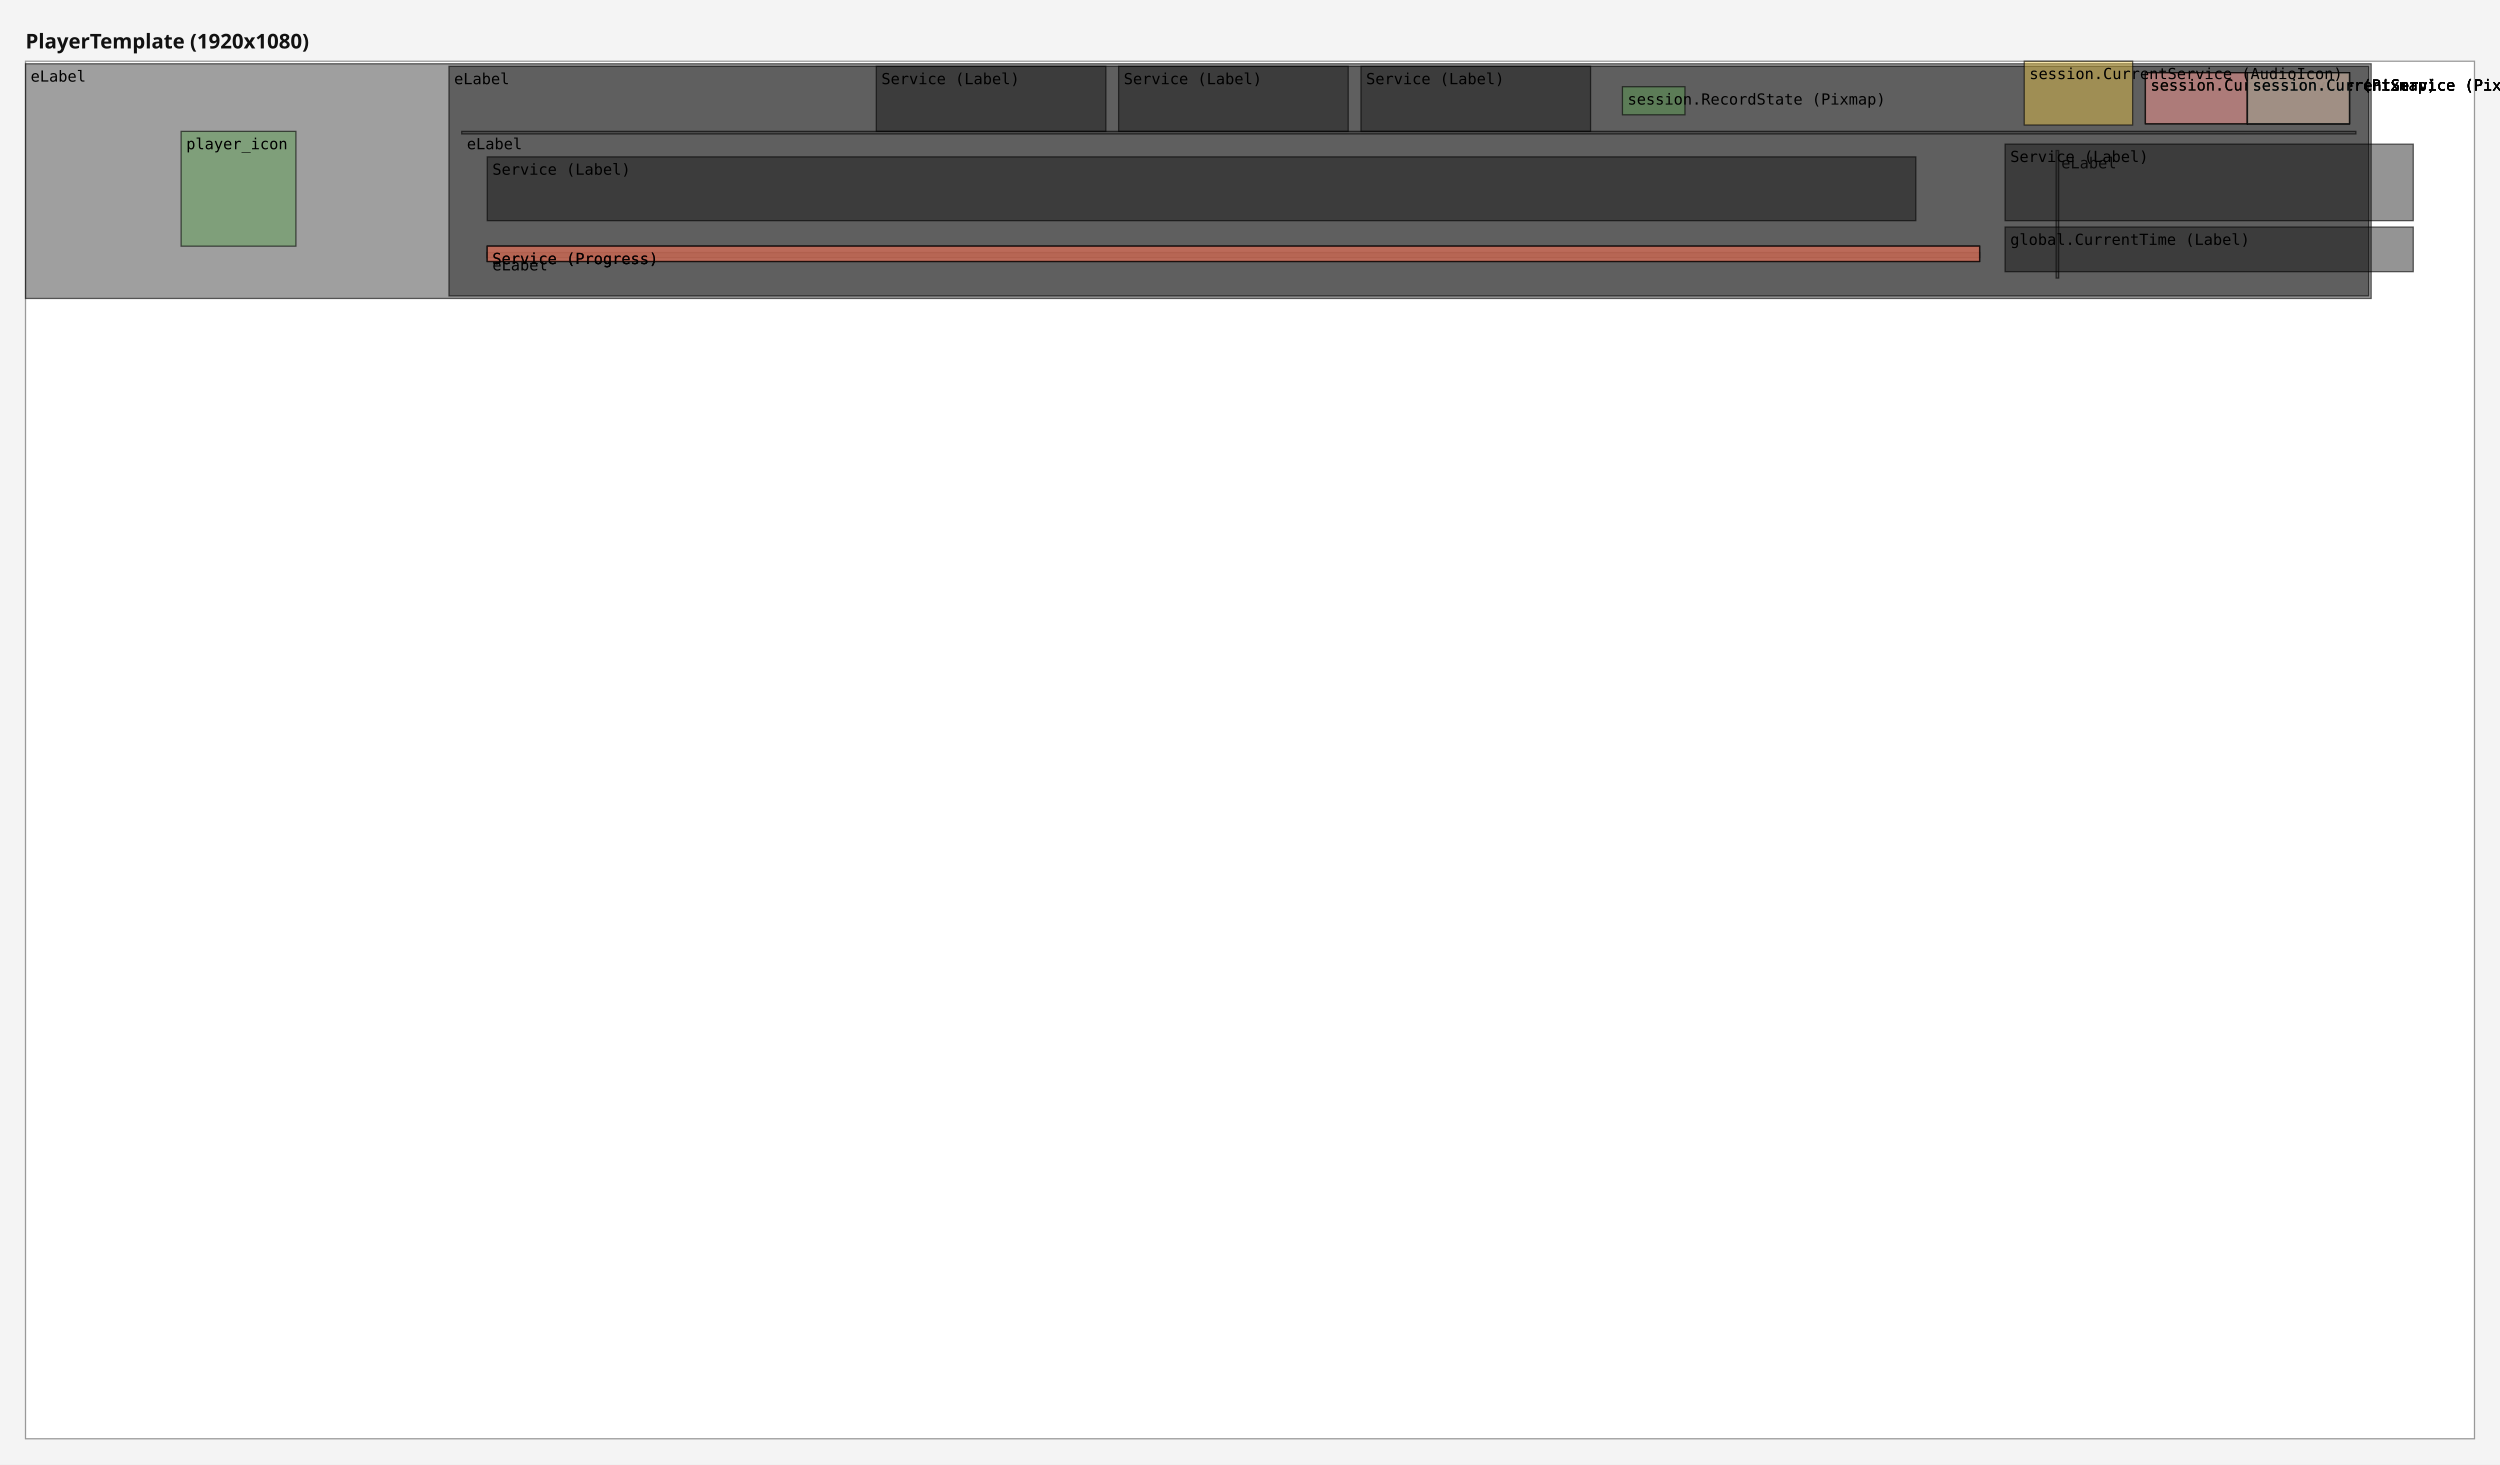
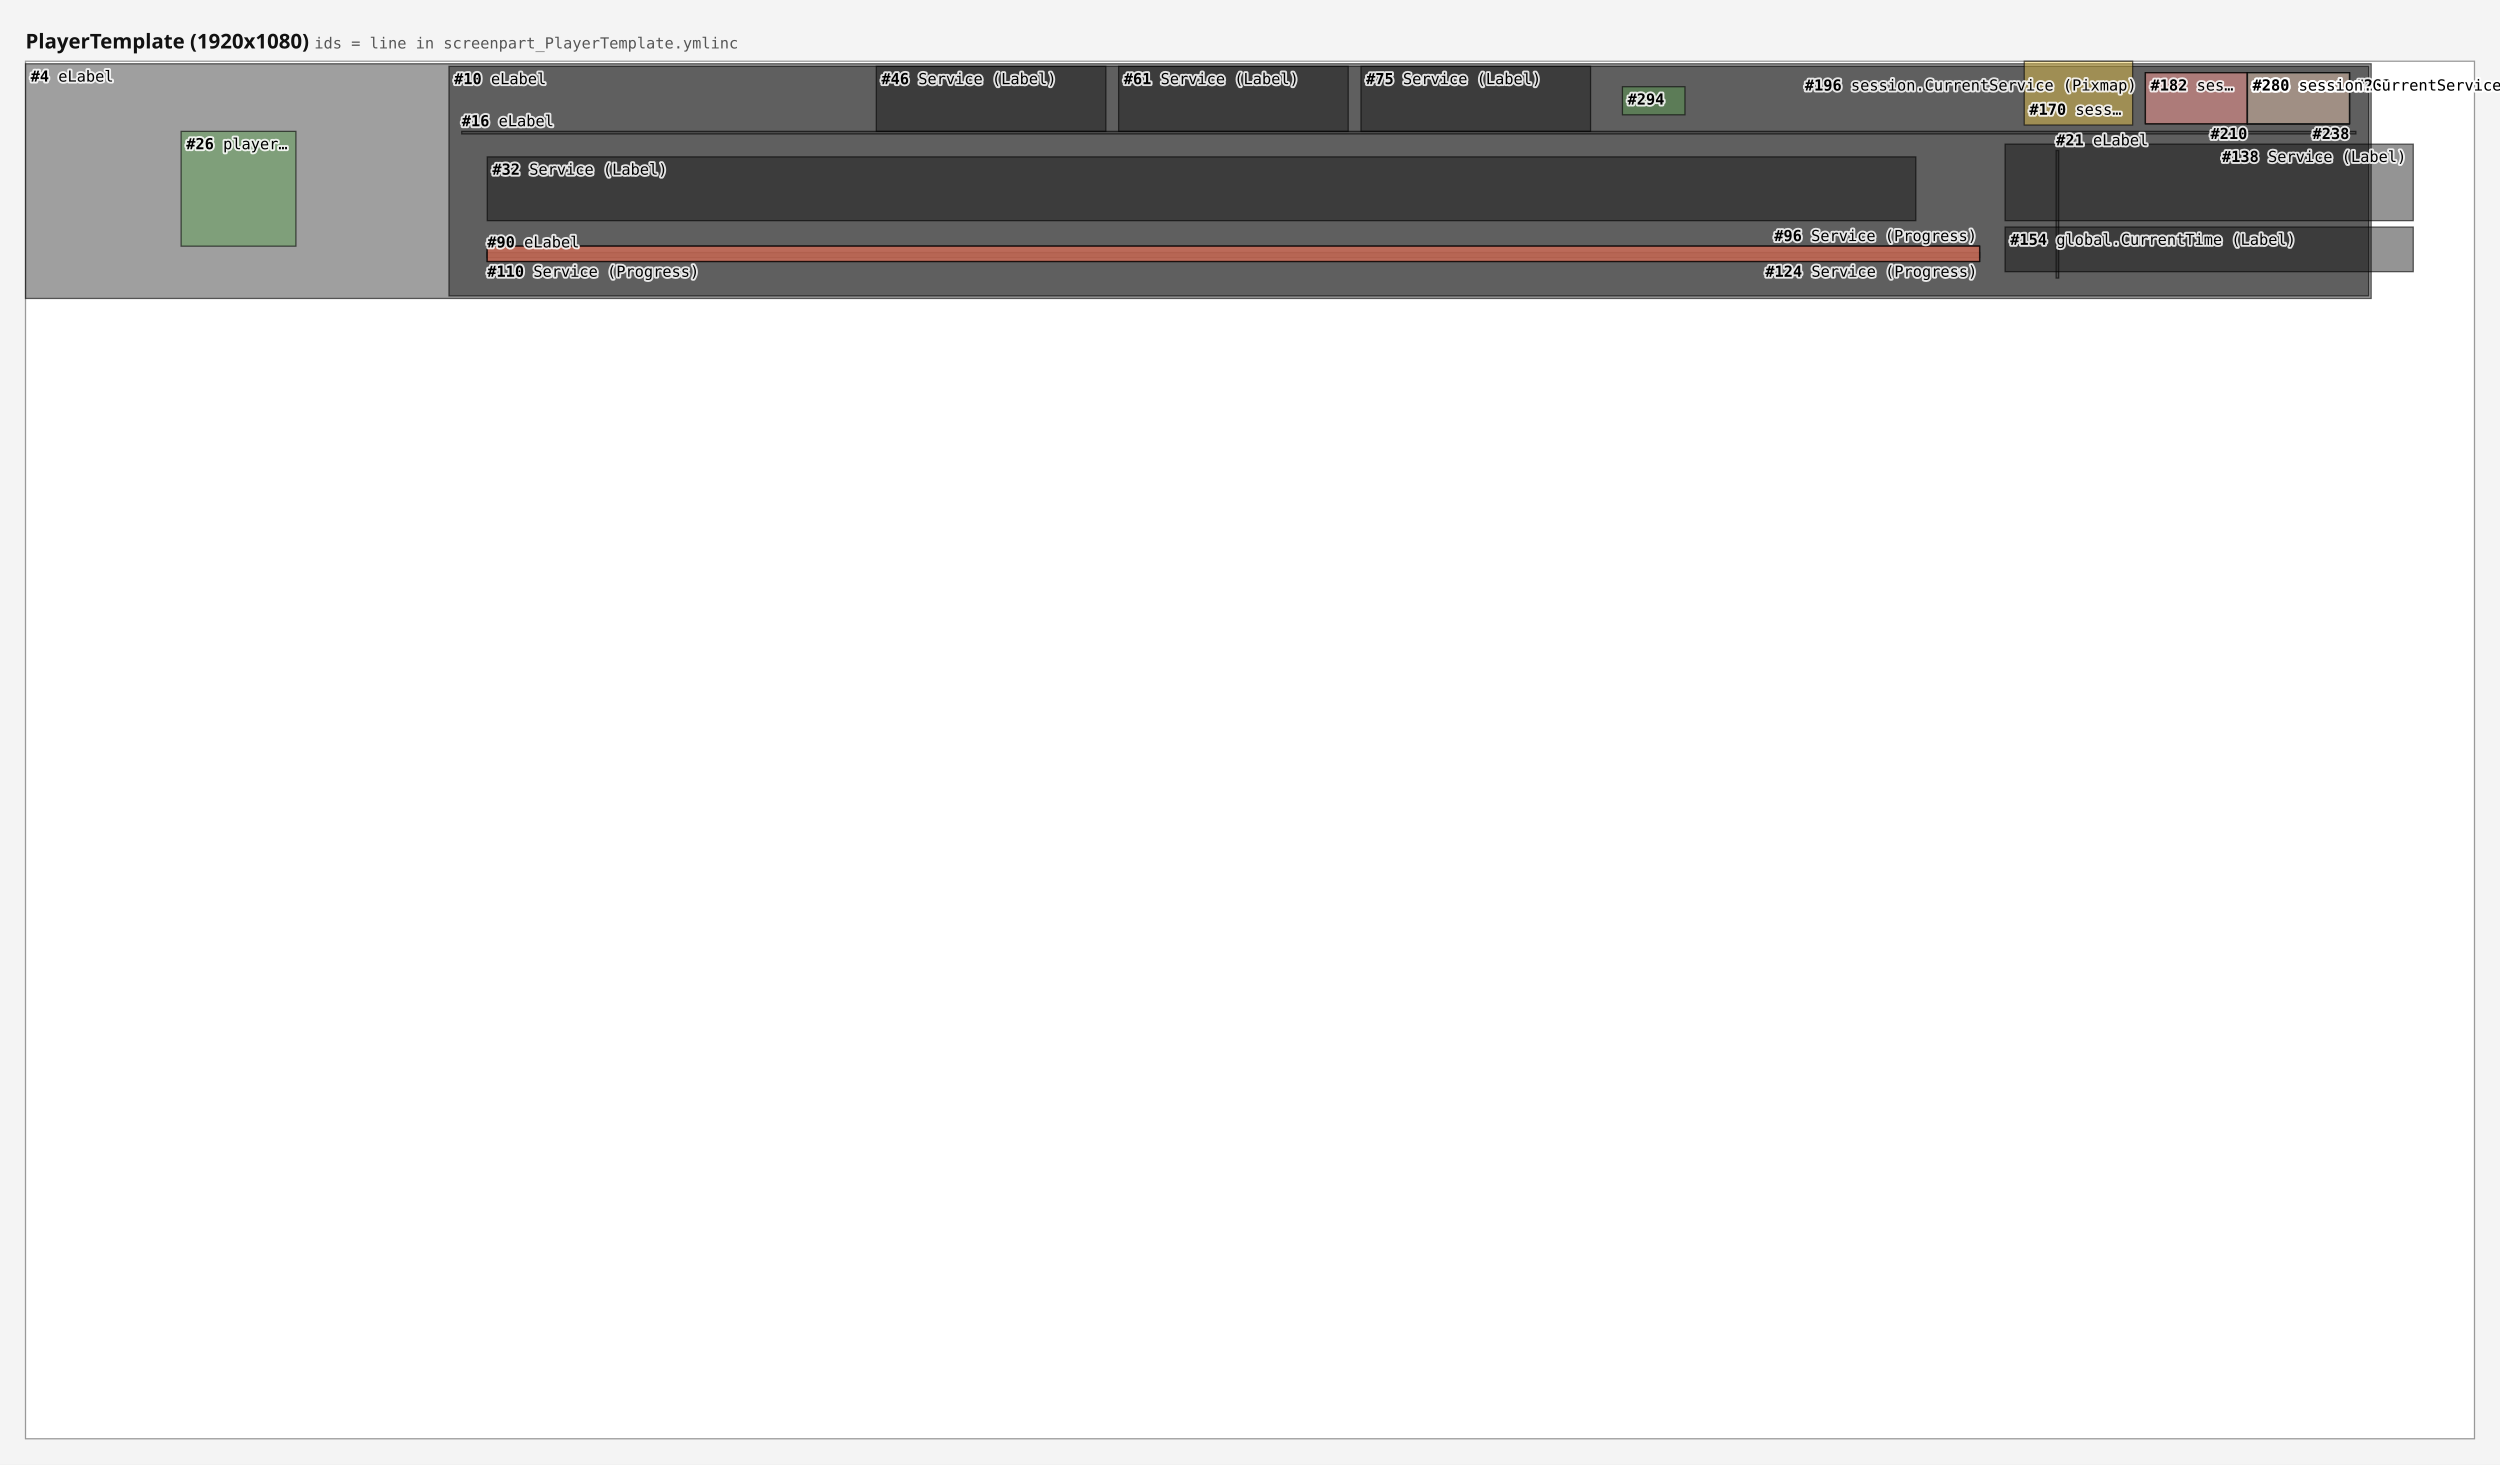
<svg xmlns="http://www.w3.org/2000/svg" width="1960" height="1148" viewBox="0 0 1960 1148">
  <rect x="0" y="0" width="1960" height="1148" fill="#f4f4f4" />
-   <text x="20" y="38" font-family="sans-serif" font-size="16" font-weight="bold" fill="#111111">PlayerTemplate (1920x1080)</text>
+   <text x="20" y="38" font-family="sans-serif" font-size="16" font-weight="bold" fill="#111111">PlayerTemplate (1920x1080) <tspan font-family="monospace" font-size="12" font-weight="normal" fill="#555555">ids = line in screenpart_PlayerTemplate.ymlinc</tspan>
+   </text>
  <g data-screen="0" transform="translate(20,48)">
    <rect x="0" y="0" width="1920" height="1080" fill="#ffffff" stroke="#999999" stroke-width="1" />
-     <g>
-       <rect data-ref="0:0" x="0" y="2" width="1839" height="184" fill="#2c2c2c" fill-opacity="0.45" stroke="#000000" stroke-opacity="0.6" stroke-width="1" />
-       <text x="4" y="16" font-family="monospace" font-size="12" fill="#000000">eLabel</text>
-     </g>
-     <g>
-       <rect data-ref="0:1" x="332" y="4" width="1505" height="180" fill="#121212" fill-opacity="0.45" stroke="#000000" stroke-opacity="0.6" stroke-width="1" />
-       <text x="336" y="18" font-family="monospace" font-size="12" fill="#000000">eLabel</text>
-     </g>
-     <g>
-       <rect data-ref="0:2" x="342" y="55" width="1485" height="2" fill="#363636" fill-opacity="0.45" stroke="#000000" stroke-opacity="0.6" stroke-width="1" />
-       <text x="346" y="69" font-family="monospace" font-size="12" fill="#000000">eLabel</text>
-     </g>
-     <g>
-       <rect data-ref="0:3" x="1592" y="70" width="2" height="100" fill="#363636" fill-opacity="0.45" stroke="#000000" stroke-opacity="0.6" stroke-width="1" />
-       <text x="1596" y="84" font-family="monospace" font-size="12" fill="#000000">eLabel</text>
-     </g>
-     <g>
-       <rect data-ref="0:5" x="362" y="75" width="1120" height="50" fill="#121212" fill-opacity="0.45" stroke="#000000" stroke-opacity="0.6" stroke-width="1" />
-       <text x="366" y="89" font-family="monospace" font-size="12" fill="#000000">Service (Label)</text>
-     </g>
-     <g>
-       <rect data-ref="0:6" x="667" y="4" width="180" height="51" fill="#121212" fill-opacity="0.45" stroke="#000000" stroke-opacity="0.6" stroke-width="1" />
-       <text x="671" y="18" font-family="monospace" font-size="12" fill="#000000">Service (Label)</text>
-     </g>
-     <g>
-       <rect data-ref="0:7" x="857" y="4" width="180" height="51" fill="#121212" fill-opacity="0.45" stroke="#000000" stroke-opacity="0.6" stroke-width="1" />
-       <text x="861" y="18" font-family="monospace" font-size="12" fill="#000000">Service (Label)</text>
-     </g>
-     <g>
-       <rect data-ref="0:8" x="1047" y="4" width="180" height="51" fill="#121212" fill-opacity="0.45" stroke="#000000" stroke-opacity="0.6" stroke-width="1" />
-       <text x="1051" y="18" font-family="monospace" font-size="12" fill="#000000">Service (Label)</text>
-     </g>
-     <g>
-       <rect data-ref="0:9" x="362" y="150" width="1170" height="4" fill="#232323" fill-opacity="0.45" stroke="#000000" stroke-opacity="0.6" stroke-width="1" />
-       <text x="366" y="164" font-family="monospace" font-size="12" fill="#000000">eLabel</text>
-     </g>
-     <g>
-       <rect data-ref="0:10" x="362" y="145" width="1170" height="12" fill="#4e79a7" fill-opacity="0.45" stroke="#000000" stroke-opacity="0.6" stroke-width="1" />
-       <text x="366" y="159" font-family="monospace" font-size="12" fill="#000000">Service (Progress)</text>
-     </g>
-     <g>
-       <rect data-ref="0:16" x="1662" y="9" width="80" height="40" fill="#b07aa1" fill-opacity="0.45" stroke="#000000" stroke-opacity="0.6" stroke-width="1" />
-       <text x="1666" y="23" font-family="monospace" font-size="12" fill="#000000">session.CurrentService (Pixmap)</text>
-     </g>
-     <g>
-       <rect data-ref="0:17" x="1662" y="9" width="80" height="40" fill="#ff9da7" fill-opacity="0.45" stroke="#000000" stroke-opacity="0.6" stroke-width="1" />
-       <text x="1666" y="23" font-family="monospace" font-size="12" fill="#000000">session.CurrentService (Pixmap)</text>
-     </g>
-     <g>
-       <rect data-ref="0:18" x="1662" y="9" width="80" height="40" fill="#9c755f" fill-opacity="0.45" stroke="#000000" stroke-opacity="0.6" stroke-width="1" />
-       <text x="1666" y="23" font-family="monospace" font-size="12" fill="#000000">session.CurrentService (Pixmap)</text>
-     </g>
-     <g>
-       <rect data-ref="0:19" x="1742" y="9" width="80" height="40" fill="#bab0ac" fill-opacity="0.45" stroke="#000000" stroke-opacity="0.6" stroke-width="1" />
-       <text x="1746" y="23" font-family="monospace" font-size="12" fill="#000000">session.CurrentService (Pixmap)</text>
-     </g>
-     <g>
-       <rect data-ref="0:20" x="1742" y="9" width="80" height="40" fill="#4e79a7" fill-opacity="0.45" stroke="#000000" stroke-opacity="0.6" stroke-width="1" />
-       <text x="1746" y="23" font-family="monospace" font-size="12" fill="#000000">session.CurrentService (Pixmap)</text>
-     </g>
-     <g>
-       <rect data-ref="0:21" x="1742" y="9" width="80" height="40" fill="#f28e2b" fill-opacity="0.45" stroke="#000000" stroke-opacity="0.6" stroke-width="1" />
-       <text x="1746" y="23" font-family="monospace" font-size="12" fill="#000000">session.CurrentService (Pixmap)</text>
-     </g>
-     <g>
-       <rect data-ref="0:22" x="1742" y="9" width="80" height="40" fill="#e15759" fill-opacity="0.45" stroke="#000000" stroke-opacity="0.6" stroke-width="1" />
-       <text x="1746" y="23" font-family="monospace" font-size="12" fill="#000000">session.CurrentService (Pixmap)</text>
-     </g>
-     <g>
-       <rect data-ref="0:23" x="1742" y="9" width="80" height="40" fill="#76b7b2" fill-opacity="0.45" stroke="#000000" stroke-opacity="0.6" stroke-width="1" />
-       <text x="1746" y="23" font-family="monospace" font-size="12" fill="#000000">session.CurrentService (Pixmap)</text>
-     </g>
-     <g>
-       <rect data-ref="0:24" x="1252" y="20" width="49" height="22" fill="#59a14f" fill-opacity="0.45" stroke="#000000" stroke-opacity="0.6" stroke-width="1" />
-       <text x="1256" y="34" font-family="monospace" font-size="12" fill="#000000">session.RecordState (Pixmap)</text>
-     </g>
-     <g>
-       <rect data-ref="0:4" x="122" y="55" width="90" height="90" fill="#59a14f" fill-opacity="0.45" stroke="#000000" stroke-opacity="0.6" stroke-width="1" />
-       <text x="126" y="69" font-family="monospace" font-size="12" fill="#000000">player_icon</text>
-     </g>
-     <g>
-       <rect data-ref="0:11" x="362" y="145" width="1170" height="12" fill="#f28e2b" fill-opacity="0.45" stroke="#000000" stroke-opacity="0.6" stroke-width="1" />
-       <text x="366" y="159" font-family="monospace" font-size="12" fill="#000000">Service (Progress)</text>
-     </g>
-     <g>
-       <rect data-ref="0:12" x="362" y="145" width="1170" height="12" fill="#e15759" fill-opacity="0.45" stroke="#000000" stroke-opacity="0.6" stroke-width="1" />
-       <text x="366" y="159" font-family="monospace" font-size="12" fill="#000000">Service (Progress)</text>
-     </g>
-     <g>
-       <rect data-ref="0:15" x="1567" y="0" width="85" height="50" fill="#edc948" fill-opacity="0.45" stroke="#000000" stroke-opacity="0.6" stroke-width="1" />
-       <text x="1571" y="14" font-family="monospace" font-size="12" fill="#000000">session.CurrentService (AudioIcon)</text>
-     </g>
-     <g>
-       <rect data-ref="0:13" x="1552" y="65" width="320" height="60" fill="#121212" fill-opacity="0.45" stroke="#000000" stroke-opacity="0.6" stroke-width="1" />
-       <text x="1556" y="79" font-family="monospace" font-size="12" fill="#000000">Service (Label)</text>
-     </g>
-     <g>
-       <rect data-ref="0:14" x="1552" y="130" width="320" height="35" fill="#121212" fill-opacity="0.45" stroke="#000000" stroke-opacity="0.6" stroke-width="1" />
-       <text x="1556" y="144" font-family="monospace" font-size="12" fill="#000000">global.CurrentTime (Label)</text>
+     <rect data-ref="0:0" data-src="screenpart_PlayerTemplate.ymlinc:4" x="0" y="2" width="1839" height="184" fill="#2c2c2c" fill-opacity="0.45" stroke="#000000" stroke-opacity="0.6" stroke-width="1" />
+     <rect data-ref="0:1" data-src="screenpart_PlayerTemplate.ymlinc:10" x="332" y="4" width="1505" height="180" fill="#121212" fill-opacity="0.45" stroke="#000000" stroke-opacity="0.6" stroke-width="1" />
+     <rect data-ref="0:2" data-src="screenpart_PlayerTemplate.ymlinc:16" x="342" y="55" width="1485" height="2" fill="#363636" fill-opacity="0.45" stroke="#000000" stroke-opacity="0.6" stroke-width="1" />
+     <rect data-ref="0:3" data-src="screenpart_PlayerTemplate.ymlinc:21" x="1592" y="70" width="2" height="100" fill="#363636" fill-opacity="0.45" stroke="#000000" stroke-opacity="0.6" stroke-width="1" />
+     <rect data-ref="0:5" data-src="screenpart_PlayerTemplate.ymlinc:32" x="362" y="75" width="1120" height="50" fill="#121212" fill-opacity="0.45" stroke="#000000" stroke-opacity="0.6" stroke-width="1" />
+     <rect data-ref="0:6" data-src="screenpart_PlayerTemplate.ymlinc:46" x="667" y="4" width="180" height="51" fill="#121212" fill-opacity="0.45" stroke="#000000" stroke-opacity="0.6" stroke-width="1" />
+     <rect data-ref="0:7" data-src="screenpart_PlayerTemplate.ymlinc:61" x="857" y="4" width="180" height="51" fill="#121212" fill-opacity="0.45" stroke="#000000" stroke-opacity="0.6" stroke-width="1" />
+     <rect data-ref="0:8" data-src="screenpart_PlayerTemplate.ymlinc:75" x="1047" y="4" width="180" height="51" fill="#121212" fill-opacity="0.45" stroke="#000000" stroke-opacity="0.6" stroke-width="1" />
+     <rect data-ref="0:9" data-src="screenpart_PlayerTemplate.ymlinc:90" x="362" y="150" width="1170" height="4" fill="#232323" fill-opacity="0.45" stroke="#000000" stroke-opacity="0.6" stroke-width="1" />
+     <rect data-ref="0:10" data-src="screenpart_PlayerTemplate.ymlinc:96" x="362" y="145" width="1170" height="12" fill="#4e79a7" fill-opacity="0.45" stroke="#000000" stroke-opacity="0.6" stroke-width="1" />
+     <rect data-ref="0:16" data-src="screenpart_PlayerTemplate.ymlinc:182" x="1662" y="9" width="80" height="40" fill="#b07aa1" fill-opacity="0.45" stroke="#000000" stroke-opacity="0.6" stroke-width="1" />
+     <rect data-ref="0:17" data-src="screenpart_PlayerTemplate.ymlinc:196" x="1662" y="9" width="80" height="40" fill="#ff9da7" fill-opacity="0.45" stroke="#000000" stroke-opacity="0.6" stroke-width="1" />
+     <rect data-ref="0:18" data-src="screenpart_PlayerTemplate.ymlinc:210" x="1662" y="9" width="80" height="40" fill="#9c755f" fill-opacity="0.45" stroke="#000000" stroke-opacity="0.6" stroke-width="1" />
+     <rect data-ref="0:19" data-src="screenpart_PlayerTemplate.ymlinc:224" x="1742" y="9" width="80" height="40" fill="#bab0ac" fill-opacity="0.45" stroke="#000000" stroke-opacity="0.6" stroke-width="1" />
+     <rect data-ref="0:20" data-src="screenpart_PlayerTemplate.ymlinc:238" x="1742" y="9" width="80" height="40" fill="#4e79a7" fill-opacity="0.45" stroke="#000000" stroke-opacity="0.6" stroke-width="1" />
+     <rect data-ref="0:21" data-src="screenpart_PlayerTemplate.ymlinc:252" x="1742" y="9" width="80" height="40" fill="#f28e2b" fill-opacity="0.45" stroke="#000000" stroke-opacity="0.6" stroke-width="1" />
+     <rect data-ref="0:22" data-src="screenpart_PlayerTemplate.ymlinc:266" x="1742" y="9" width="80" height="40" fill="#e15759" fill-opacity="0.45" stroke="#000000" stroke-opacity="0.6" stroke-width="1" />
+     <rect data-ref="0:23" data-src="screenpart_PlayerTemplate.ymlinc:280" x="1742" y="9" width="80" height="40" fill="#76b7b2" fill-opacity="0.45" stroke="#000000" stroke-opacity="0.6" stroke-width="1" />
+     <rect data-ref="0:24" data-src="screenpart_PlayerTemplate.ymlinc:294" x="1252" y="20" width="49" height="22" fill="#59a14f" fill-opacity="0.45" stroke="#000000" stroke-opacity="0.6" stroke-width="1" />
+     <rect data-ref="0:4" data-src="screenpart_PlayerTemplate.ymlinc:26" x="122" y="55" width="90" height="90" fill="#59a14f" fill-opacity="0.45" stroke="#000000" stroke-opacity="0.6" stroke-width="1" />
+     <rect data-ref="0:11" data-src="screenpart_PlayerTemplate.ymlinc:110" x="362" y="145" width="1170" height="12" fill="#f28e2b" fill-opacity="0.45" stroke="#000000" stroke-opacity="0.6" stroke-width="1" />
+     <rect data-ref="0:12" data-src="screenpart_PlayerTemplate.ymlinc:124" x="362" y="145" width="1170" height="12" fill="#e15759" fill-opacity="0.45" stroke="#000000" stroke-opacity="0.6" stroke-width="1" />
+     <rect data-ref="0:15" data-src="screenpart_PlayerTemplate.ymlinc:170" x="1567" y="0" width="85" height="50" fill="#edc948" fill-opacity="0.45" stroke="#000000" stroke-opacity="0.6" stroke-width="1" />
+     <rect data-ref="0:13" data-src="screenpart_PlayerTemplate.ymlinc:138" x="1552" y="65" width="320" height="60" fill="#121212" fill-opacity="0.45" stroke="#000000" stroke-opacity="0.6" stroke-width="1" />
+     <rect data-ref="0:14" data-src="screenpart_PlayerTemplate.ymlinc:154" x="1552" y="130" width="320" height="35" fill="#121212" fill-opacity="0.45" stroke="#000000" stroke-opacity="0.6" stroke-width="1" />
+     <g pointer-events="none" font-family="monospace" font-size="12" fill="#000000" stroke="#ffffff" stroke-width="3" stroke-opacity="0.85" stroke-linejoin="round" paint-order="stroke">
+       <text x="4" y="16">
+         <tspan font-weight="bold">#4</tspan> eLabel</text>
+       <text x="336" y="18">
+         <tspan font-weight="bold">#10</tspan> eLabel</text>
+       <text x="342" y="51">
+         <tspan font-weight="bold">#16</tspan> eLabel</text>
+       <text x="1592" y="66">
+         <tspan font-weight="bold">#21</tspan> eLabel</text>
+       <text x="366" y="89">
+         <tspan font-weight="bold">#32</tspan> Service (Label)</text>
+       <text x="671" y="18">
+         <tspan font-weight="bold">#46</tspan> Service (Label)</text>
+       <text x="861" y="18">
+         <tspan font-weight="bold">#61</tspan> Service (Label)</text>
+       <text x="1051" y="18">
+         <tspan font-weight="bold">#75</tspan> Service (Label)</text>
+       <text x="362" y="146">
+         <tspan font-weight="bold">#90</tspan> eLabel</text>
+       <text x="1371" y="141">
+         <tspan font-weight="bold">#96</tspan> Service (Progress)</text>
+       <text x="1666" y="23">
+         <tspan font-weight="bold">#182</tspan> ses…</text>
+       <text x="1395" y="23">
+         <tspan font-weight="bold">#196</tspan> session.CurrentService (Pixmap)</text>
+       <text x="1713" y="61">
+         <tspan font-weight="bold">#210</tspan>
+       </text>
+       <text x="1746" y="23">
+         <tspan font-weight="bold">#224</tspan> ses…</text>
+       <text x="1793" y="61">
+         <tspan font-weight="bold">#238</tspan>
+       </text>
+       <text x="1826" y="23">
+         <tspan font-weight="bold">#252</tspan>
+       </text>
+       <text x="1746" y="23">
+         <tspan font-weight="bold">#266</tspan> session.CurrentService (Pixmap)</text>
+       <text x="1746" y="23">
+         <tspan font-weight="bold">#280</tspan> session.CurrentService (Pixmap)</text>
+       <text x="1256" y="34">
+         <tspan font-weight="bold">#294</tspan>
+       </text>
+       <text x="126" y="69">
+         <tspan font-weight="bold">#26</tspan> player…</text>
+       <text x="362" y="169">
+         <tspan font-weight="bold">#110</tspan> Service (Progress)</text>
+       <text x="1364" y="169">
+         <tspan font-weight="bold">#124</tspan> Service (Progress)</text>
+       <text x="1571" y="42">
+         <tspan font-weight="bold">#170</tspan> sess…</text>
+       <text x="1722" y="79">
+         <tspan font-weight="bold">#138</tspan> Service (Label)</text>
+       <text x="1556" y="144">
+         <tspan font-weight="bold">#154</tspan> global.CurrentTime (Label)</text>
    </g>
  </g>
</svg>
